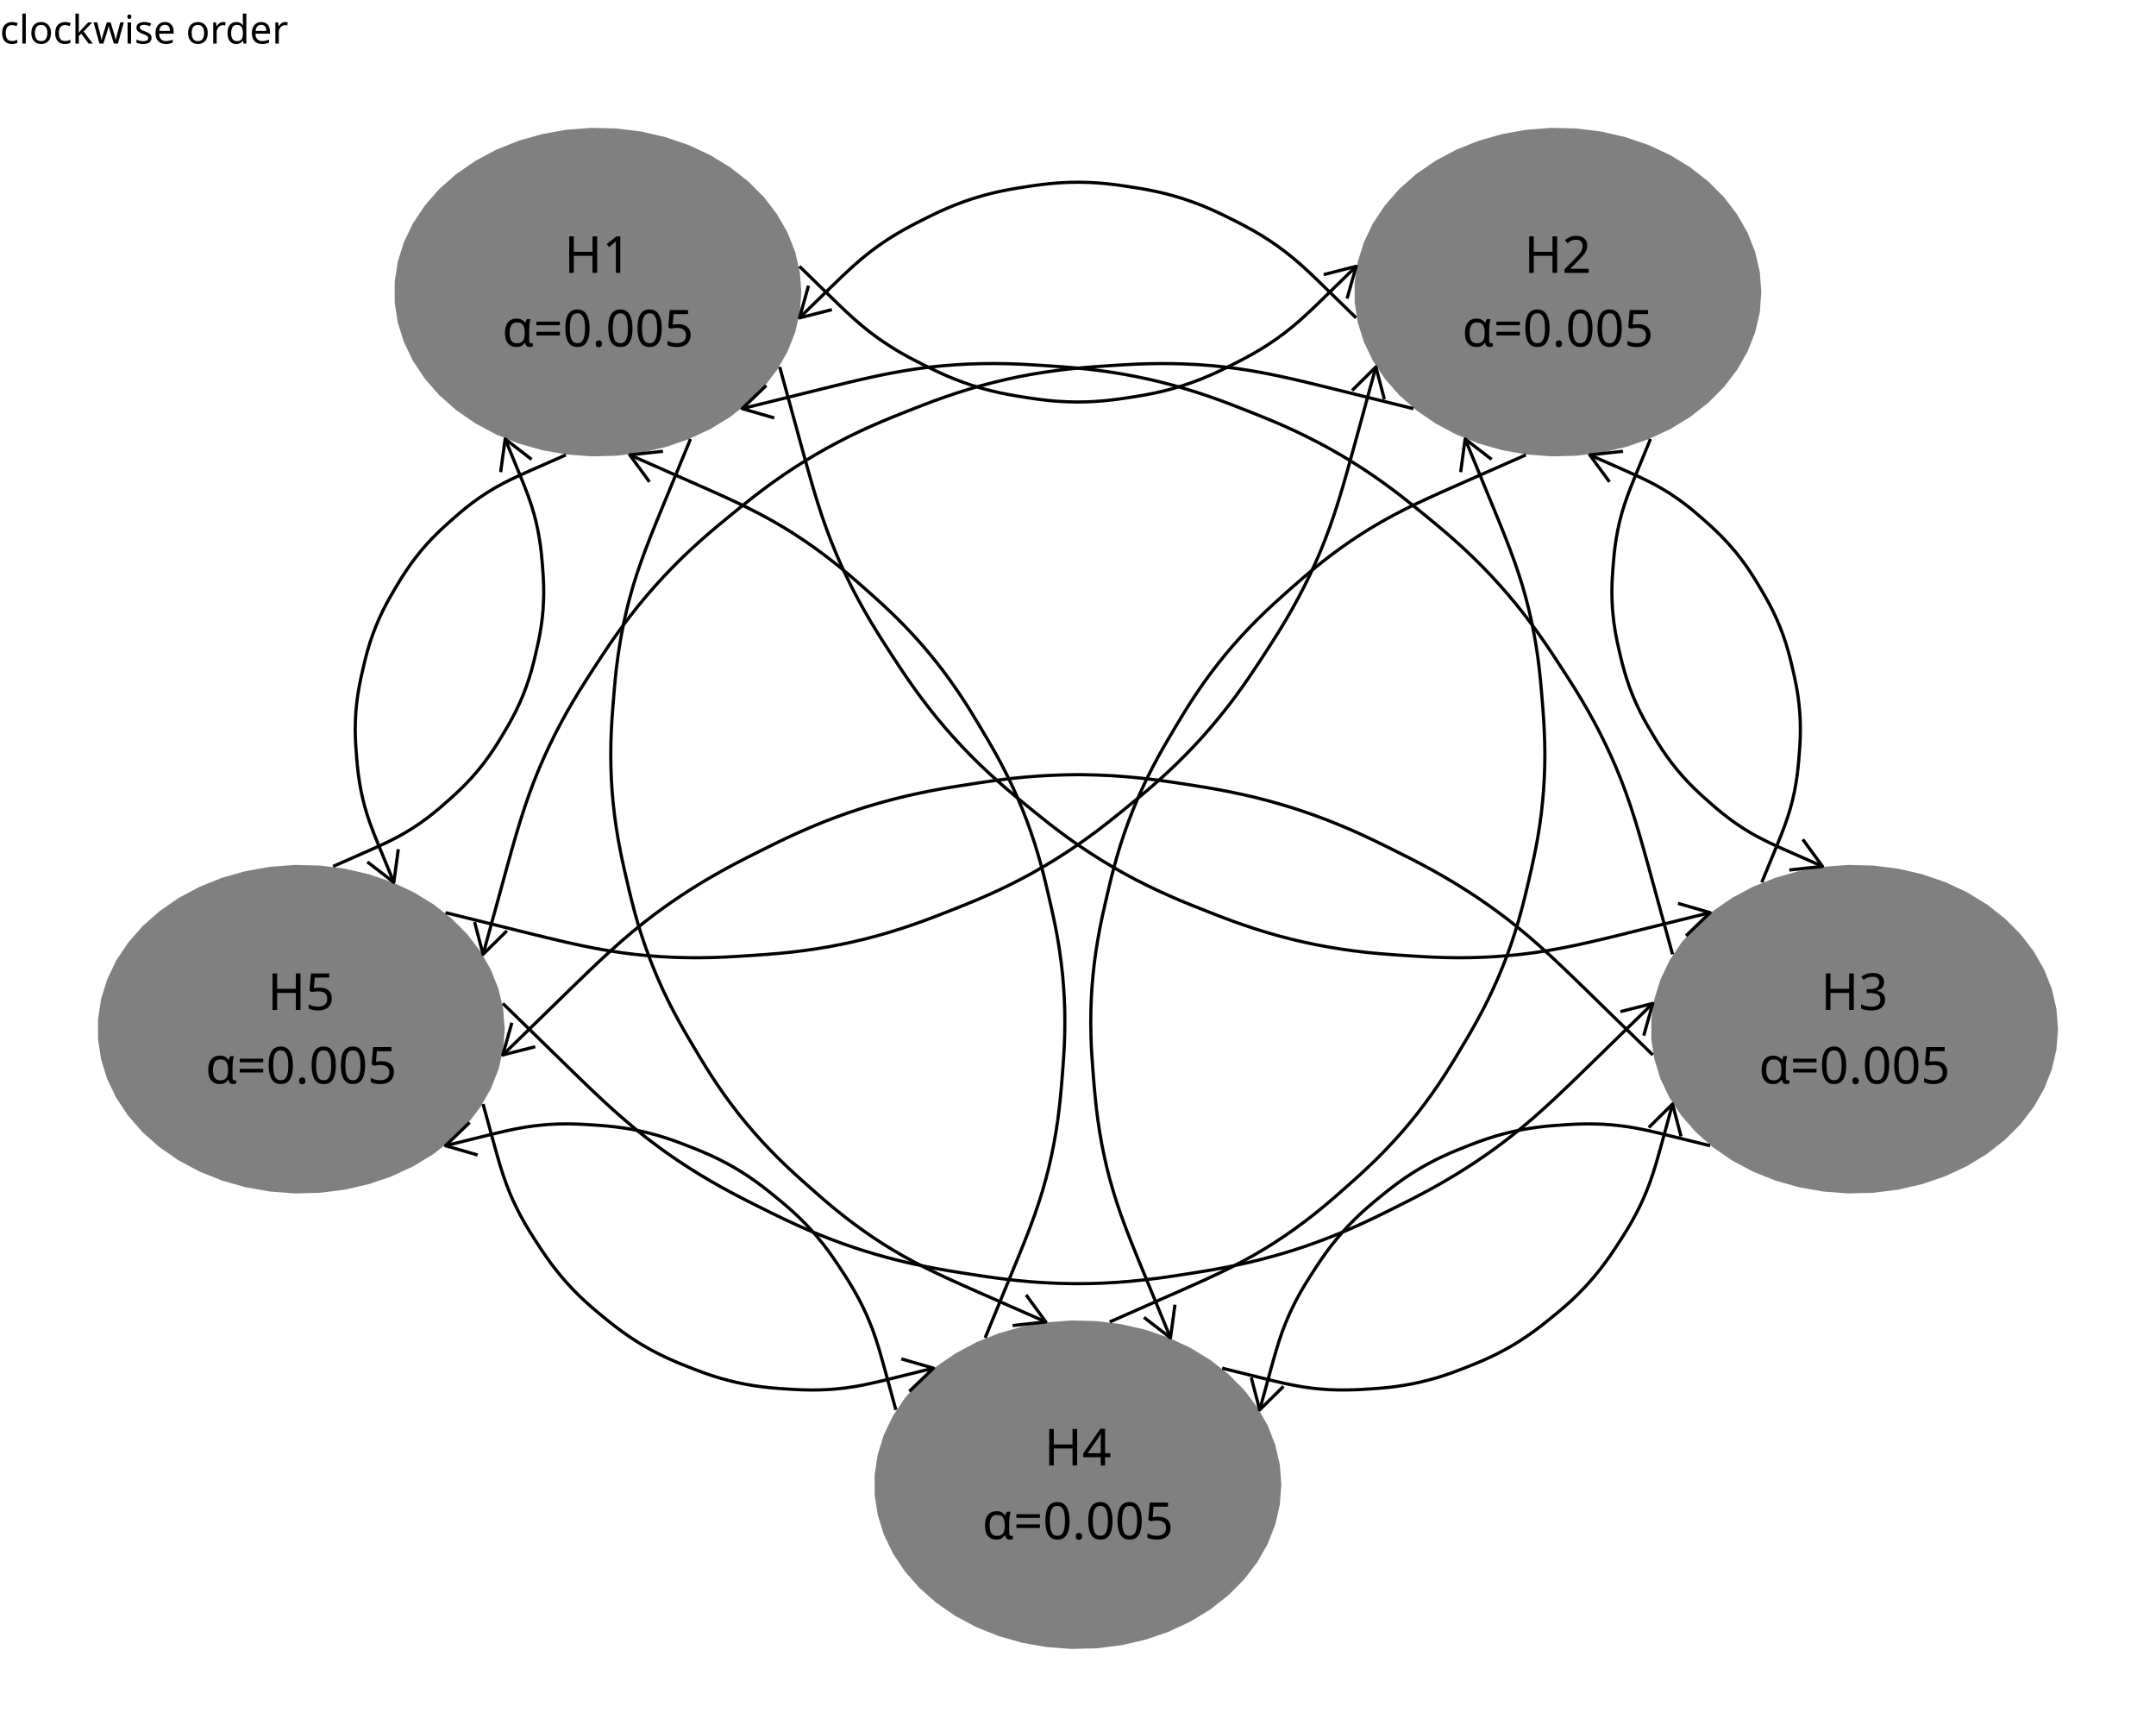
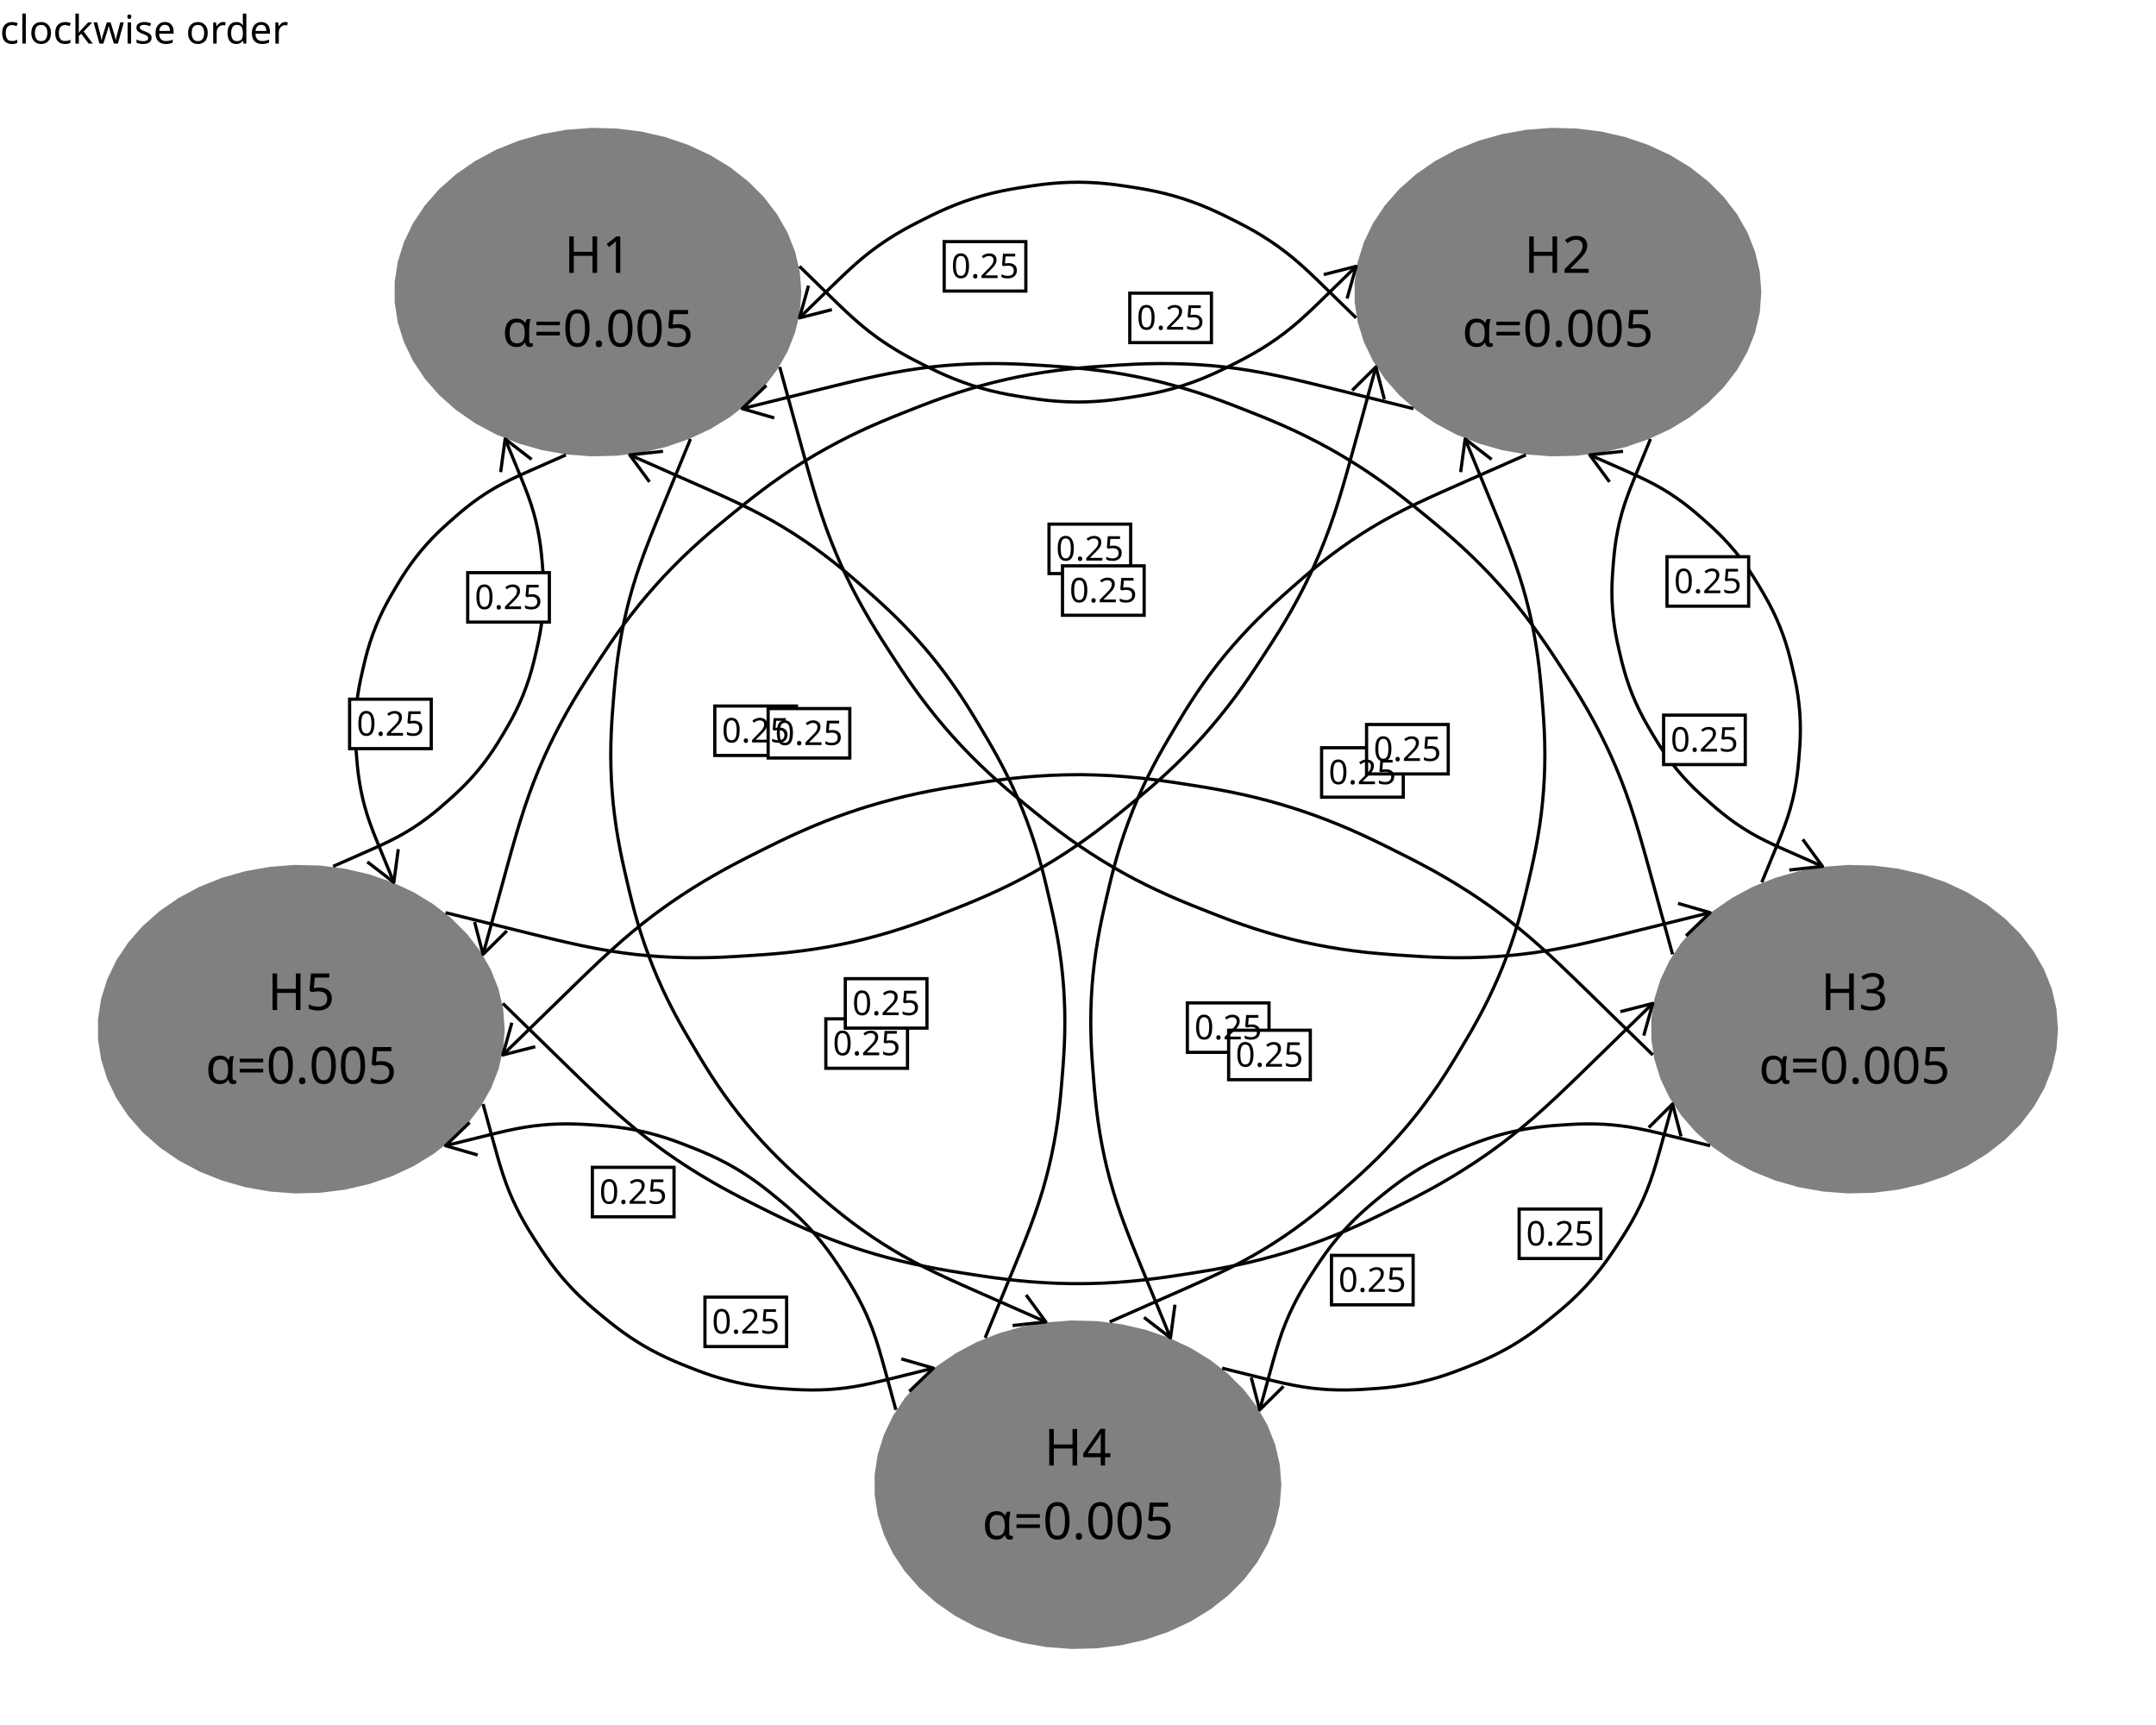
<svg xmlns="http://www.w3.org/2000/svg" class="svglite" data-engine-version="2.0" width="720.00pt" height="576.00pt" viewBox="0 0 720.00 576.00">
  <defs>
    <style type="text/css">
    .svglite line, .svglite polyline, .svglite polygon, .svglite path, .svglite rect, .svglite circle {
      fill: none;
      stroke: #000000;
      stroke-linecap: round;
      stroke-linejoin: round;
      stroke-miterlimit: 10.00;
    }
  </style>
  </defs>
  <rect width="100%" height="100%" style="stroke: none; fill: #FFFFFF;" />
  <defs>
    <clipPath id="cpMC4wMHw3MjAuMDB8MC4wMHw1NzYuMDA=">
      <rect x="0.00" y="0.00" width="720.00" height="576.00" />
    </clipPath>
  </defs>
  <g clip-path="url(#cpMC4wMHw3MjAuMDB8MC4wMHw1NzYuMDA=)">
</g>
  <defs>
    <clipPath id="cpMC4wMHw3MjAuMDB8MTcuMzB8NTc2LjAw">
      <rect x="0.00" y="17.30" width="720.00" height="558.70" />
    </clipPath>
  </defs>
  <g clip-path="url(#cpMC4wMHw3MjAuMDB8MTcuMzB8NTc2LjAw)">
    <polygon points="267.61,97.54 267.10,90.80 265.56,84.16 263.02,77.72 259.52,71.58 255.12,65.84 249.87,60.58 243.86,55.87 237.18,51.80 229.94,48.43 222.23,45.79 214.18,43.94 205.91,42.91 197.55,42.70 189.21,43.32 181.04,44.77 173.14,47.01 165.65,50.02 158.68,53.76 152.32,58.15 146.68,63.14 141.85,68.66 137.89,74.61 134.87,80.91 132.82,87.46 131.80,94.16 131.80,100.92 132.82,107.62 134.87,114.17 137.89,120.47 141.85,126.42 146.68,131.94 152.32,136.93 158.68,141.33 165.65,145.06 173.14,148.07 181.04,150.31 189.21,151.76 197.55,152.38 205.91,152.17 214.18,151.14 222.23,149.29 229.94,146.66 237.18,143.28 243.86,139.21 249.87,134.50 255.12,129.24 259.52,123.50 263.02,117.36 265.56,110.92 267.10,104.28 267.61,97.54 " style="stroke-width: 1.07; stroke: none; stroke-linecap: butt; fill: #808080;" />
    <polygon points="588.20,97.54 587.69,90.80 586.15,84.16 583.61,77.72 580.12,71.58 575.71,65.84 570.46,60.58 564.46,55.87 557.78,51.80 550.53,48.43 542.82,45.79 534.77,43.94 526.50,42.91 518.14,42.70 509.81,43.32 501.63,44.77 493.74,47.01 486.25,50.02 479.27,53.76 472.91,58.15 467.28,63.14 462.44,68.66 458.48,74.61 455.46,80.91 453.42,87.46 452.39,94.16 452.39,100.92 453.42,107.62 455.46,114.17 458.48,120.47 462.44,126.42 467.28,131.94 472.91,136.93 479.27,141.33 486.25,145.06 493.74,148.07 501.63,150.31 509.81,151.76 518.14,152.38 526.50,152.17 534.77,151.14 542.82,149.29 550.53,146.66 557.78,143.28 564.46,139.21 570.46,134.50 575.71,129.24 580.12,123.50 583.61,117.36 586.15,110.92 587.69,104.28 588.20,97.54 " style="stroke-width: 1.07; stroke: none; stroke-linecap: butt; fill: #808080;" />
    <polygon points="687.27,343.66 686.76,336.91 685.22,330.27 682.68,323.84 679.18,317.70 674.78,311.96 669.53,306.69 663.52,301.99 656.85,297.92 649.60,294.54 641.89,291.91 633.84,290.06 625.57,289.02 617.21,288.81 608.87,289.44 600.70,290.88 592.81,293.13 585.31,296.14 578.34,299.87 571.98,304.27 566.34,309.26 561.51,314.77 557.55,320.72 554.53,327.02 552.49,333.57 551.46,340.28 551.46,347.03 552.49,353.74 554.53,360.29 557.55,366.59 561.51,372.54 566.34,378.05 571.98,383.05 578.34,387.44 585.31,391.17 592.81,394.18 600.70,396.43 608.87,397.87 617.21,398.50 625.57,398.29 633.84,397.25 641.89,395.40 649.60,392.77 656.85,389.39 663.52,385.32 669.53,380.62 674.78,375.36 679.18,369.61 682.68,363.48 685.22,357.04 686.76,350.40 687.27,343.66 " style="stroke-width: 1.07; stroke: none; stroke-linecap: butt; fill: #808080;" />
    <polygon points="427.91,495.76 427.39,489.02 425.85,482.38 423.32,475.94 419.82,469.81 415.41,464.06 410.17,458.80 404.16,454.10 397.48,450.03 390.23,446.65 382.53,444.02 374.48,442.17 366.21,441.13 357.84,440.92 349.51,441.55 341.33,442.99 333.44,445.24 325.95,448.25 318.97,451.98 312.62,456.37 306.98,461.37 302.14,466.88 298.19,472.83 295.16,479.13 293.12,485.68 292.09,492.39 292.09,499.14 293.12,505.85 295.16,512.40 298.19,518.70 302.14,524.65 306.98,530.16 312.62,535.15 318.97,539.55 325.95,543.28 333.44,546.29 341.33,548.54 349.51,549.98 357.84,550.60 366.21,550.40 374.48,549.36 382.53,547.51 390.23,544.88 397.48,541.50 404.16,537.43 410.17,532.73 415.41,527.46 419.82,521.72 423.32,515.58 425.85,509.15 427.39,502.51 427.91,495.76 " style="stroke-width: 1.07; stroke: none; stroke-linecap: butt; fill: #808080;" />
    <polygon points="168.54,343.66 168.03,336.91 166.49,330.27 163.95,323.84 160.46,317.70 156.05,311.96 150.80,306.69 144.79,301.99 138.12,297.92 130.87,294.54 123.16,291.91 115.11,290.06 106.84,289.02 98.48,288.81 90.14,289.44 81.97,290.88 74.08,293.13 66.58,296.14 59.61,299.87 53.25,304.27 47.61,309.26 42.78,314.77 38.82,320.72 35.80,327.02 33.76,333.57 32.73,340.28 32.73,347.03 33.76,353.74 35.80,360.29 38.82,366.59 42.78,372.54 47.61,378.05 53.25,383.05 59.61,387.44 66.58,391.17 74.08,394.18 81.97,396.43 90.14,397.87 98.48,398.50 106.84,398.29 115.11,397.25 123.16,395.40 130.87,392.77 138.12,389.39 144.79,385.32 150.80,380.62 156.05,375.36 160.46,369.61 163.95,363.48 166.49,357.04 168.03,350.40 168.54,343.66 " style="stroke-width: 1.07; stroke: none; stroke-linecap: butt; fill: #808080;" />
    <text x="199.64" y="91.12" text-anchor="middle" style="font-size: 17.07px; font-family: sans;" textLength="21.83px" lengthAdjust="spacingAndGlyphs">H1</text>
    <text x="199.64" y="115.71" text-anchor="middle" style="font-size: 17.07px; font-family: sans;" textLength="62.57px" lengthAdjust="spacingAndGlyphs">α=0.005</text>
    <text x="520.23" y="91.12" text-anchor="middle" style="font-size: 17.07px; font-family: sans;" textLength="21.83px" lengthAdjust="spacingAndGlyphs">H2</text>
    <text x="520.23" y="115.71" text-anchor="middle" style="font-size: 17.07px; font-family: sans;" textLength="62.57px" lengthAdjust="spacingAndGlyphs">α=0.005</text>
    <text x="619.30" y="337.24" text-anchor="middle" style="font-size: 17.07px; font-family: sans;" textLength="21.83px" lengthAdjust="spacingAndGlyphs">H3</text>
    <text x="619.30" y="361.82" text-anchor="middle" style="font-size: 17.07px; font-family: sans;" textLength="62.57px" lengthAdjust="spacingAndGlyphs">α=0.005</text>
    <text x="359.94" y="489.35" text-anchor="middle" style="font-size: 17.07px; font-family: sans;" textLength="21.83px" lengthAdjust="spacingAndGlyphs">H4</text>
    <text x="359.94" y="513.93" text-anchor="middle" style="font-size: 17.07px; font-family: sans;" textLength="62.57px" lengthAdjust="spacingAndGlyphs">α=0.005</text>
    <text x="100.57" y="337.24" text-anchor="middle" style="font-size: 17.07px; font-family: sans;" textLength="21.83px" lengthAdjust="spacingAndGlyphs">H5</text>
    <text x="100.57" y="361.82" text-anchor="middle" style="font-size: 17.07px; font-family: sans;" textLength="62.57px" lengthAdjust="spacingAndGlyphs">α=0.005</text>
    <polyline points="452.89,106.15 452.79,106.05 452.16,105.44 450.73,104.04 448.50,101.86 445.73,99.17 442.78,96.29 439.91,93.50 437.19,90.91 434.59,88.54 432.08,86.37 429.59,84.36 427.06,82.47 426.60,82.13 423.99,80.35 421.36,78.67 418.76,77.12 416.23,75.72 413.80,74.45 411.45,73.26 409.10,72.09 406.65,70.92 404.03,69.73 401.26,68.57 398.35,67.47 395.37,66.44 394.92,66.30 391.90,65.39 388.89,64.59 385.94,63.91 383.10,63.34 380.40,62.87 377.80,62.45 375.21,62.06 372.51,61.68 369.66,61.35 366.66,61.09 363.56,60.92 360.40,60.85 359.94,60.85 356.78,60.90 353.66,61.06 350.65,61.31 347.77,61.63 345.05,62.00 342.45,62.39 339.86,62.80 337.18,63.27 334.36,63.82 331.42,64.48 328.42,65.26 325.39,66.16 324.95,66.30 321.95,67.31 319.03,68.41 316.24,69.56 313.60,70.74 311.12,71.92 308.76,73.09 306.42,74.27 304.00,75.53 301.49,76.91 298.89,78.43 296.26,80.09 293.65,81.87 293.27,82.13 290.73,84.01 288.24,85.99 285.74,88.13 283.16,90.47 280.46,93.02 277.62,95.77 274.67,98.65 271.84,101.40 269.49,103.70 267.90,105.25 267.14,105.99 266.98,106.15 266.98,106.15 " style="stroke-width: 1.07; stroke-linecap: butt;" />
    <polyline points="270.01,95.39 266.98,106.15 277.81,103.39 " style="stroke-width: 1.07; stroke-linecap: butt;" />
    <polyline points="111.24,289.30 111.38,289.24 112.24,288.86 114.15,288.02 117.00,286.76 120.36,285.28 123.75,283.78 126.94,282.34 129.89,280.95 132.60,279.57 135.15,278.15 137.60,276.66 137.80,276.53 140.19,274.94 142.48,273.29 144.63,271.62 146.63,269.97 148.47,268.37 150.25,266.80 152.06,265.16 153.93,263.39 155.85,261.47 157.77,259.40 159.65,257.22 159.74,257.11 161.53,254.87 163.21,252.59 164.76,250.35 166.16,248.17 167.43,246.09 168.64,244.05 169.87,241.94 171.12,239.69 172.36,237.27 173.56,234.71 174.69,232.07 174.74,231.94 175.76,229.25 176.67,226.58 177.46,223.97 178.13,221.47 178.71,219.10 179.24,216.78 179.77,214.40 180.27,211.88 180.72,209.19 181.09,206.39 181.36,203.54 181.37,203.39 181.52,200.52 181.58,197.70 181.53,194.97 181.41,192.39 181.24,189.95 181.05,187.58 180.83,185.16 180.54,182.60 180.14,179.91 179.64,177.13 179.03,174.32 179.00,174.18 178.27,171.40 177.43,168.62 176.44,165.75 175.30,162.73 174.00,159.50 172.59,156.08 171.19,152.66 169.98,149.72 169.15,147.70 168.76,146.75 168.69,146.58 168.69,146.58 " style="stroke-width: 1.07; stroke-linecap: butt;" />
    <polyline points="177.53,153.40 168.69,146.58 167.20,157.65 " style="stroke-width: 1.07; stroke-linecap: butt;" />
    <polyline points="328.98,446.73 329.03,446.63 329.30,445.97 329.95,444.38 331.05,441.70 332.57,438.00 334.41,433.52 336.43,428.61 338.48,423.62 340.46,418.79 342.32,414.16 344.03,409.74 345.58,405.50 346.97,401.40 348.22,397.39 349.34,393.40 350.28,389.70 351.19,385.67 352.00,381.64 352.69,377.66 353.27,373.78 353.74,370.01 354.13,366.39 354.45,362.90 354.73,359.49 355.00,356.07 355.24,352.56 355.44,348.91 355.57,345.10 355.61,341.15 355.56,337.11 355.40,333.00 355.18,329.36 354.82,325.24 354.36,321.16 353.81,317.16 353.18,313.28 352.48,309.56 351.75,305.99 350.99,302.57 350.22,299.23 349.44,295.90 348.61,292.48 347.68,288.93 346.64,285.27 345.49,281.50 344.21,277.66 342.81,273.79 341.49,270.39 339.89,266.58 338.21,262.83 336.47,259.19 334.69,255.69 332.90,252.35 331.11,249.17 329.35,246.14 327.60,243.20 325.84,240.26 324.01,237.26 322.05,234.16 319.94,230.99 317.69,227.75 315.31,224.48 312.80,221.22 310.51,218.39 307.83,215.24 305.09,212.18 302.32,209.24 299.56,206.44 296.83,203.81 294.17,201.33 291.57,198.98 289.01,196.70 286.44,194.44 283.77,192.14 280.97,189.79 278.00,187.40 274.87,185.00 271.60,182.61 268.22,180.27 265.17,178.27 261.67,176.09 258.10,174.00 254.40,171.98 250.55,169.99 246.48,168.00 242.16,165.99 237.60,163.94 232.80,161.82 227.86,159.64 223.03,157.51 218.65,155.57 215.05,153.99 212.48,152.85 210.98,152.19 210.39,151.93 210.30,151.90 " style="stroke-width: 1.07; stroke-linecap: butt;" />
    <polyline points="221.41,150.69 210.30,151.90 216.90,160.91 " style="stroke-width: 1.07; stroke-linecap: butt;" />
    <polyline points="558.55,318.67 558.53,318.57 558.35,317.92 557.91,316.33 557.17,313.62 556.12,309.79 554.82,305.07 553.37,299.76 551.85,294.22 550.35,288.75 548.88,283.49 547.44,278.48 546.00,273.72 544.54,269.19 543.04,264.87 541.47,260.69 539.82,256.61 538.15,252.76 536.29,248.77 534.36,244.85 532.36,241.03 530.32,237.34 528.27,233.81 526.23,230.45 524.21,227.25 522.22,224.16 520.24,221.12 518.22,218.04 516.10,214.90 513.84,211.66 511.43,208.35 508.87,204.99 506.18,201.61 503.37,198.26 500.73,195.26 497.76,192.02 494.72,188.87 491.65,185.84 488.59,182.95 485.56,180.21 482.60,177.63 479.70,175.19 476.87,172.85 474.06,170.56 471.19,168.24 468.21,165.89 465.08,163.49 461.78,161.07 458.32,158.65 454.72,156.25 451.02,153.91 447.60,151.85 443.78,149.67 439.93,147.60 436.08,145.65 432.29,143.82 428.57,142.13 424.96,140.58 421.46,139.13 418.05,137.77 414.67,136.44 411.24,135.10 407.69,133.77 403.97,132.44 400.09,131.14 396.06,129.89 391.91,128.70 387.67,127.59 383.78,126.67 379.48,125.76 375.18,124.95 370.92,124.26 366.75,123.68 362.70,123.20 358.79,122.82 355.02,122.50 351.35,122.24 347.73,122.00 344.05,121.78 340.26,121.58 336.32,121.45 332.23,121.39 328.00,121.42 323.68,121.55 319.31,121.79 315.33,122.09 310.96,122.53 306.59,123.09 302.18,123.77 297.67,124.57 293.00,125.51 288.13,126.58 283.04,127.77 277.73,129.07 272.21,130.43 266.64,131.81 261.32,133.13 256.59,134.29 252.79,135.23 250.11,135.90 248.56,136.28 247.94,136.43 247.85,136.45 " style="stroke-width: 1.07; stroke-linecap: butt;" />
    <polyline points="255.90,128.71 247.85,136.45 258.58,139.56 " style="stroke-width: 1.07; stroke-linecap: butt;" />
    <polyline points="266.98,88.93 267.08,89.03 267.71,89.64 269.14,91.04 271.37,93.22 274.14,95.92 277.09,98.79 279.96,101.58 282.68,104.17 285.28,106.54 287.79,108.71 290.28,110.72 292.81,112.61 293.27,112.95 295.88,114.73 298.51,116.41 301.11,117.96 303.64,119.36 306.07,120.63 308.42,121.82 310.77,122.99 313.22,124.17 315.84,125.35 318.62,126.51 321.52,127.61 324.50,128.64 324.95,128.78 327.97,129.69 330.99,130.49 333.94,131.17 336.77,131.74 339.47,132.21 342.07,132.63 344.67,133.03 347.36,133.40 350.21,133.73 353.21,133.99 356.32,134.16 359.47,134.23 359.94,134.23 363.09,134.18 366.21,134.02 369.23,133.77 372.10,133.45 374.82,133.08 377.42,132.69 380.01,132.28 382.69,131.81 385.51,131.26 388.45,130.60 391.46,129.82 394.48,128.92 394.92,128.78 397.92,127.77 400.84,126.67 403.63,125.52 406.27,124.34 408.75,123.16 411.11,121.99 413.45,120.81 415.87,119.55 418.38,118.17 420.98,116.65 423.61,114.99 426.22,113.21 426.60,112.95 429.14,111.07 431.63,109.09 434.13,106.95 436.71,104.61 439.41,102.06 442.25,99.31 445.20,96.43 448.03,93.68 450.38,91.38 451.97,89.83 452.73,89.09 452.89,88.93 452.89,88.93 " style="stroke-width: 1.07; stroke-linecap: butt;" />
    <polyline points="449.86,99.69 452.89,88.93 442.06,91.69 " style="stroke-width: 1.07; stroke-linecap: butt;" />
    <polyline points="148.78,304.74 148.88,304.77 149.54,304.93 151.14,305.32 153.87,306.00 157.72,306.95 162.48,308.13 167.82,309.45 173.40,310.83 178.90,312.19 184.21,313.48 189.29,314.67 194.14,315.73 198.80,316.66 203.31,317.46 207.72,318.14 212.09,318.69 216.26,319.10 220.65,319.44 225.02,319.66 229.33,319.78 233.54,319.80 237.62,319.74 241.55,319.60 245.33,319.40 249.00,319.17 252.62,318.93 256.29,318.67 260.08,318.35 264.00,317.96 268.07,317.47 272.25,316.88 276.51,316.17 280.81,315.36 284.72,314.53 289.00,313.51 293.23,312.39 297.37,311.20 301.39,309.93 305.26,308.63 308.96,307.30 312.50,305.97 315.92,304.63 319.30,303.30 322.71,301.93 326.22,300.48 329.84,298.91 333.57,297.21 337.37,295.38 341.22,293.41 345.07,291.33 348.53,289.34 352.30,287.07 355.99,284.72 359.57,282.32 363.02,279.90 366.31,277.48 369.43,275.09 372.39,272.74 375.25,270.43 378.06,268.13 380.90,265.79 383.80,263.34 386.77,260.74 389.80,257.99 392.87,255.08 395.93,252.04 398.97,248.88 401.67,245.94 404.56,242.63 407.36,239.27 410.05,235.89 412.59,232.54 414.99,229.23 417.23,226.01 419.34,222.86 421.36,219.79 423.34,216.75 425.33,213.65 427.35,210.44 429.39,207.06 431.44,203.52 433.47,199.82 435.47,195.99 437.40,192.06 439.08,188.43 440.83,184.40 442.47,180.32 444.04,176.14 445.54,171.80 447.00,167.27 448.44,162.50 449.88,157.48 451.34,152.21 452.85,146.73 454.37,141.19 455.82,135.90 457.10,131.21 458.14,127.43 458.87,124.77 459.29,123.23 459.46,122.61 459.48,122.52 " style="stroke-width: 1.07; stroke-linecap: butt;" />
    <polyline points="462.31,133.33 459.48,122.52 451.54,130.38 " style="stroke-width: 1.07; stroke-linecap: butt;" />
    <polyline points="370.60,441.41 370.70,441.36 371.35,441.08 372.92,440.38 375.58,439.21 379.24,437.60 383.67,435.64 388.52,433.50 393.46,431.33 398.23,429.21 402.78,427.16 407.08,425.15 411.13,423.17 414.98,421.18 418.66,419.15 422.23,417.06 425.47,415.04 428.92,412.76 432.29,410.41 435.54,408.02 438.65,405.62 441.60,403.24 444.39,400.89 447.04,398.60 449.60,396.33 452.17,394.06 454.78,391.69 457.45,389.19 460.18,386.54 462.95,383.72 465.71,380.77 468.45,377.70 470.80,374.92 473.40,371.70 475.89,368.44 478.26,365.17 480.50,361.94 482.58,358.77 484.52,355.69 486.35,352.70 488.10,349.76 489.85,346.81 491.62,343.77 493.40,340.57 495.20,337.21 496.98,333.69 498.71,330.03 500.38,326.28 501.78,322.91 503.28,319.06 504.66,315.19 505.93,311.36 507.07,307.60 508.09,303.94 509.00,300.42 509.83,297.01 510.61,293.68 511.38,290.34 512.13,286.90 512.86,283.32 513.55,279.57 514.17,275.67 514.72,271.66 515.16,267.58 515.47,263.94 515.72,259.82 515.87,255.72 515.91,251.68 515.85,247.75 515.71,243.96 515.51,240.32 515.26,236.82 514.99,233.41 514.71,230.00 514.38,226.49 513.99,222.85 513.50,219.08 512.91,215.17 512.20,211.19 511.39,207.16 510.58,203.61 509.56,199.61 508.43,195.62 507.17,191.61 505.76,187.50 504.20,183.25 502.48,178.81 500.62,174.17 498.63,169.32 496.58,164.33 494.57,159.44 492.75,155.01 491.25,151.37 490.18,148.77 489.56,147.26 489.31,146.66 489.28,146.58 " style="stroke-width: 1.07; stroke-linecap: butt;" />
    <polyline points="498.13,153.40 489.28,146.58 487.79,157.65 " style="stroke-width: 1.07; stroke-linecap: butt;" />
    <polyline points="588.35,294.62 588.41,294.48 588.76,293.61 589.56,291.68 590.74,288.80 592.14,285.40 593.55,281.97 594.86,278.72 596.01,275.68 597.01,272.80 597.87,270.02 598.60,267.24 598.66,267.01 599.28,264.21 599.78,261.43 600.18,258.73 600.48,256.16 600.70,253.73 600.89,251.36 601.07,248.93 601.19,246.36 601.24,243.64 601.19,240.82 601.04,237.95 601.03,237.80 600.76,234.94 600.40,232.14 599.96,229.45 599.46,226.92 598.93,224.53 598.40,222.22 597.82,219.85 597.16,217.36 596.38,214.75 595.47,212.08 594.45,209.39 594.40,209.26 593.28,206.62 592.08,204.05 590.84,201.63 589.59,199.36 588.37,197.25 587.15,195.21 585.88,193.13 584.49,190.96 582.96,188.72 581.28,186.44 579.50,184.19 579.40,184.08 577.53,181.91 575.61,179.83 573.69,177.90 571.82,176.12 570.00,174.48 568.22,172.90 566.38,171.31 564.40,169.66 562.25,167.99 559.97,166.34 557.58,164.74 557.46,164.66 555.01,163.16 552.47,161.74 549.78,160.36 546.85,158.97 543.68,157.54 540.30,156.04 536.92,154.55 534.01,153.27 532.01,152.39 531.07,151.97 530.90,151.90 530.90,151.90 " style="stroke-width: 1.07; stroke-linecap: butt;" />
    <polyline points="542.01,150.69 530.90,151.90 537.50,160.91 " style="stroke-width: 1.07; stroke-linecap: butt;" />
    <polyline points="260.39,122.52 260.41,122.63 260.59,123.28 261.03,124.87 261.77,127.58 262.82,131.40 264.12,136.13 265.57,141.44 267.09,146.98 268.59,152.45 270.06,157.71 271.50,162.72 272.94,167.48 274.40,172.00 275.90,176.33 277.47,180.50 279.12,184.59 280.79,188.43 282.65,192.42 284.58,196.35 286.58,200.17 288.62,203.85 290.67,207.38 292.71,210.74 294.72,213.95 296.71,217.03 298.69,220.08 300.72,223.15 302.84,226.30 305.10,229.53 307.51,232.84 310.07,236.20 312.76,239.58 315.57,242.94 318.21,245.94 321.18,249.18 324.22,252.33 327.29,255.36 330.35,258.25 333.38,260.99 336.34,263.57 339.24,266.01 342.07,268.34 344.88,270.64 347.75,272.95 350.73,275.31 353.86,277.70 357.16,280.12 360.62,282.54 364.22,284.94 367.92,287.28 371.34,289.34 375.16,291.52 379.01,293.60 382.86,295.55 386.65,297.37 390.37,299.06 393.98,300.62 397.48,302.06 400.89,303.42 404.27,304.76 407.70,306.09 411.25,307.43 414.97,308.75 418.85,310.05 422.88,311.31 427.03,312.50 431.27,313.61 435.15,314.53 439.46,315.44 443.76,316.24 448.02,316.94 452.19,317.52 456.24,318.00 460.15,318.38 463.92,318.69 467.59,318.95 471.21,319.19 474.89,319.42 478.68,319.61 482.62,319.74 486.71,319.80 490.94,319.77 495.25,319.64 499.63,319.41 503.61,319.10 507.98,318.66 512.35,318.11 516.76,317.43 521.27,316.62 525.94,315.69 530.81,314.61 535.90,313.42 541.21,312.13 546.73,310.76 552.30,309.39 557.62,308.07 562.35,306.90 566.15,305.96 568.83,305.30 570.38,304.92 571.00,304.76 571.09,304.74 " style="stroke-width: 1.07; stroke-linecap: butt;" />
    <polyline points="563.04,312.49 571.09,304.74 560.36,301.64 " style="stroke-width: 1.07; stroke-linecap: butt;" />
    <polyline points="167.91,335.05 167.98,335.12 168.45,335.58 169.61,336.70 171.59,338.64 174.41,341.38 177.93,344.81 181.93,348.72 186.16,352.84 190.38,356.96 194.48,360.94 198.43,364.72 202.24,368.29 205.95,371.64 209.57,374.78 213.15,377.76 216.73,380.59 220.36,383.31 222.23,384.66 225.96,387.25 229.74,389.73 233.51,392.10 237.26,394.34 240.94,396.43 244.53,398.38 248.02,400.21 251.42,401.93 254.78,403.61 258.16,405.29 261.65,406.98 265.29,408.68 269.09,410.38 273.06,412.05 277.17,413.68 281.39,415.25 285.67,416.72 287.66,417.37 292.00,418.70 296.35,419.92 300.67,421.03 304.92,422.02 309.06,422.89 313.08,423.66 316.96,424.34 320.72,424.95 324.43,425.53 328.16,426.10 332.00,426.65 335.98,427.16 340.13,427.62 344.42,428.01 348.82,428.31 353.32,428.52 357.85,428.62 359.94,428.63 364.48,428.58 369.00,428.42 373.45,428.16 377.80,427.81 382.01,427.38 386.07,426.89 389.97,426.36 393.74,425.79 397.45,425.22 401.18,424.62 405.00,423.98 408.95,423.26 413.04,422.43 417.24,421.50 421.53,420.44 425.87,419.27 430.23,417.99 432.21,417.37 436.53,415.94 440.78,414.41 444.94,412.81 448.98,411.15 452.86,409.46 456.58,407.76 460.13,406.07 463.55,404.38 466.91,402.71 470.28,401.01 473.73,399.23 477.27,397.34 480.91,395.31 484.63,393.14 488.40,390.83 492.18,388.40 495.94,385.85 497.64,384.66 501.31,381.98 504.91,379.21 508.49,376.31 512.08,373.26 515.74,370.01 519.49,366.56 523.37,362.88 527.39,359.00 531.56,354.94 535.81,350.80 539.96,346.75 543.75,343.05 546.95,339.93 549.37,337.58 550.93,336.05 551.72,335.28 551.95,335.06 551.96,335.05 " style="stroke-width: 1.07; stroke-linecap: butt;" />
    <polyline points="548.93,345.80 551.96,335.05 541.13,337.80 " style="stroke-width: 1.07; stroke-linecap: butt;" />
    <polyline points="408.14,456.85 408.29,456.88 409.16,457.10 411.13,457.59 414.16,458.34 417.86,459.25 421.73,460.21 425.45,461.12 428.94,461.92 432.22,462.59 435.34,463.14 438.39,463.55 440.81,463.80 443.86,464.02 446.88,464.12 449.80,464.13 452.58,464.06 455.22,463.93 457.75,463.76 460.30,463.58 462.96,463.35 465.76,463.03 468.68,462.60 471.66,462.07 473.95,461.59 476.92,460.86 479.83,460.05 482.61,459.17 485.24,458.25 487.71,457.32 490.07,456.40 492.45,455.45 494.91,454.42 497.48,453.26 500.13,451.97 502.81,450.55 504.84,449.40 507.45,447.80 509.97,446.14 512.36,444.46 514.59,442.78 516.65,441.15 518.62,439.55 520.60,437.92 522.63,436.19 524.73,434.31 526.86,432.27 528.98,430.10 530.56,428.38 532.57,426.07 534.46,423.73 536.22,421.39 537.83,419.12 539.31,416.93 540.70,414.81 542.08,412.66 543.49,410.39 544.91,407.96 546.32,405.37 547.69,402.66 548.67,400.55 549.88,397.73 550.98,394.85 552.02,391.82 553.03,388.58 554.03,385.09 555.06,381.37 556.12,377.52 557.10,373.94 557.87,371.12 558.35,369.39 558.53,368.71 558.55,368.64 " style="stroke-width: 1.07; stroke-linecap: butt;" />
    <polyline points="561.38,379.45 558.55,368.64 550.61,376.50 " style="stroke-width: 1.07; stroke-linecap: butt;" />
    <polyline points="551.18,146.58 551.13,146.72 550.77,147.59 549.97,149.52 548.79,152.40 547.39,155.80 545.98,159.23 544.68,162.47 543.52,165.52 542.52,168.39 541.66,171.18 540.93,173.96 540.87,174.18 540.26,176.99 539.75,179.77 539.35,182.47 539.06,185.03 538.83,187.47 538.64,189.83 538.47,192.27 538.34,194.84 538.29,197.56 538.34,200.38 538.49,203.25 538.50,203.39 538.77,206.25 539.13,209.06 539.57,211.75 540.07,214.28 540.60,216.67 541.14,218.98 541.71,221.35 542.38,223.84 543.16,226.44 544.06,229.12 545.08,231.80 545.13,231.94 546.25,234.58 547.45,237.14 548.69,239.57 549.94,241.83 551.17,243.94 552.38,245.99 553.65,248.07 555.04,250.24 556.58,252.48 558.25,254.75 560.04,257.00 560.13,257.11 562.00,259.29 563.92,261.37 565.84,263.30 567.72,265.08 569.53,266.72 571.31,268.29 573.15,269.89 575.13,271.53 577.28,273.20 579.57,274.86 581.95,276.46 582.07,276.53 584.52,278.04 587.06,279.46 589.76,280.84 592.68,282.23 595.85,283.66 599.23,285.15 602.61,286.64 605.52,287.93 607.52,288.81 608.46,289.22 608.63,289.30 608.63,289.30 " style="stroke-width: 1.07; stroke-linecap: butt;" />
    <polyline points="597.53,290.51 608.63,289.30 602.04,280.28 " style="stroke-width: 1.07; stroke-linecap: butt;" />
    <polyline points="571.09,382.57 570.95,382.54 570.08,382.32 568.10,381.83 565.07,381.08 561.38,380.17 557.50,379.21 553.79,378.30 550.30,377.50 547.02,376.83 543.89,376.28 540.85,375.87 538.42,375.62 535.37,375.40 532.36,375.30 529.44,375.29 526.65,375.36 524.02,375.49 521.48,375.66 518.94,375.84 516.28,376.07 513.48,376.39 510.56,376.82 507.57,377.35 505.29,377.83 502.31,378.56 499.41,379.37 496.62,380.25 493.99,381.17 491.53,382.10 489.16,383.02 486.79,383.97 484.33,385.00 481.76,386.16 479.10,387.45 476.42,388.87 474.39,390.02 471.78,391.62 469.26,393.28 466.88,394.96 464.65,396.64 462.58,398.27 460.61,399.87 458.64,401.50 456.61,403.23 454.51,405.11 452.38,407.15 450.26,409.32 448.67,411.04 446.67,413.35 444.77,415.69 443.01,418.03 441.40,420.30 439.93,422.48 438.54,424.61 437.16,426.76 435.75,429.03 434.32,431.46 432.91,434.05 431.55,436.76 430.56,438.87 429.36,441.69 428.25,444.57 427.21,447.60 426.21,450.84 425.20,454.33 424.17,458.05 423.12,461.90 422.14,465.48 421.36,468.30 420.89,470.03 420.70,470.71 420.68,470.78 " style="stroke-width: 1.07; stroke-linecap: butt;" />
    <polyline points="417.85,459.97 420.68,470.78 428.63,462.92 " style="stroke-width: 1.07; stroke-linecap: butt;" />
    <polyline points="230.59,146.58 230.55,146.68 230.28,147.34 229.63,148.92 228.52,151.60 227.00,155.31 225.16,159.79 223.14,164.69 221.09,169.68 219.11,174.51 217.26,179.14 215.55,183.57 214.00,187.81 212.60,191.91 211.35,195.92 210.23,199.90 209.29,203.61 208.38,207.64 207.58,211.66 206.89,215.64 206.31,219.53 205.83,223.29 205.45,226.91 205.13,230.40 204.85,233.81 204.58,237.23 204.33,240.74 204.14,244.40 204.01,248.21 203.96,252.15 204.02,256.20 204.17,260.30 204.40,263.94 204.75,268.06 205.22,272.14 205.77,276.14 206.40,280.02 207.09,283.75 207.82,287.32 208.58,290.74 209.35,294.07 210.13,297.41 210.97,300.83 211.89,304.37 212.93,308.04 214.09,311.81 215.37,315.65 216.77,319.51 218.09,322.91 219.68,326.72 221.36,330.47 223.10,334.11 224.89,337.62 226.68,340.96 228.46,344.13 230.23,347.16 231.97,350.10 233.73,353.05 235.57,356.05 237.53,359.14 239.63,362.32 241.88,365.56 244.27,368.83 246.77,372.08 249.07,374.92 251.75,378.07 254.48,381.12 257.25,384.06 260.02,386.86 262.74,389.50 265.41,391.98 268.01,394.33 270.57,396.60 273.14,398.87 275.80,401.17 278.61,403.52 281.58,405.91 284.71,408.31 287.98,410.70 291.35,413.04 294.40,415.04 297.90,417.22 301.48,419.31 305.17,421.33 309.03,423.32 313.10,425.30 317.41,427.31 321.98,429.37 326.77,431.49 331.71,433.66 336.54,435.80 340.93,437.73 344.53,439.32 347.10,440.45 348.59,441.11 349.19,441.37 349.27,441.41 " style="stroke-width: 1.07; stroke-linecap: butt;" />
    <polyline points="338.16,442.62 349.27,441.41 342.67,432.39 " style="stroke-width: 1.07; stroke-linecap: butt;" />
    <polyline points="161.32,368.64 161.36,368.78 161.59,369.65 162.13,371.61 162.96,374.62 163.96,378.29 165.02,382.14 166.04,385.82 167.04,389.26 168.06,392.45 169.11,395.45 170.23,398.31 171.20,400.55 172.50,403.31 173.88,406.00 175.30,408.55 176.72,410.94 178.12,413.18 179.50,415.31 180.90,417.44 182.41,419.65 184.05,421.94 185.85,424.28 187.77,426.62 189.31,428.38 191.39,430.62 193.52,432.76 195.65,434.76 197.73,436.61 199.75,438.31 201.71,439.92 203.69,441.53 205.80,443.18 208.06,444.86 210.48,446.54 213.03,448.19 215.03,449.40 217.69,450.90 220.37,452.28 223.01,453.54 225.55,454.67 227.99,455.68 230.35,456.61 232.73,457.54 235.24,458.47 237.90,459.38 240.72,460.25 243.65,461.04 245.92,461.59 248.92,462.21 251.89,462.71 254.79,463.11 257.55,463.41 260.18,463.63 262.71,463.80 265.26,463.96 267.93,464.08 270.75,464.14 273.70,464.11 276.73,463.98 279.06,463.80 282.10,463.48 285.16,463.04 288.31,462.47 291.62,461.76 295.16,460.94 298.92,460.02 302.79,459.06 306.39,458.17 309.23,457.47 310.97,457.04 311.65,456.87 311.73,456.85 " style="stroke-width: 1.07; stroke-linecap: butt;" />
    <polyline points="303.67,464.60 311.73,456.85 300.99,453.75 " style="stroke-width: 1.07; stroke-linecap: butt;" />
    <polyline points="509.57,151.90 509.46,151.94 508.81,152.23 507.24,152.92 504.59,154.09 500.93,155.71 496.50,157.66 491.64,159.80 486.71,161.98 481.93,164.09 477.39,166.14 473.09,168.15 469.03,170.13 465.19,172.12 461.51,174.15 457.94,176.24 454.70,178.27 451.25,180.54 447.88,182.89 444.63,185.28 441.51,187.68 438.56,190.07 435.78,192.41 433.13,194.71 430.56,196.97 428.00,199.25 425.39,201.61 422.72,204.11 419.99,206.77 417.22,209.58 414.46,212.54 411.72,215.61 409.36,218.39 406.77,221.60 404.28,224.86 401.90,228.13 399.67,231.37 397.59,234.53 395.64,237.61 393.82,240.61 392.06,243.55 390.32,246.49 388.55,249.54 386.76,252.73 384.97,256.09 383.19,259.62 381.45,263.27 379.78,267.03 378.38,270.39 376.89,274.25 375.51,278.11 374.24,281.95 373.10,285.71 372.08,289.36 371.16,292.89 370.34,296.29 369.56,299.62 368.79,302.96 368.03,306.40 367.30,309.99 366.62,313.74 365.99,317.63 365.45,321.64 365.00,325.73 364.69,329.36 364.44,333.49 364.30,337.59 364.26,341.63 364.32,345.56 364.45,349.35 364.66,352.98 364.91,356.48 365.18,359.89 365.46,363.31 365.79,366.81 366.18,370.45 366.67,374.23 367.26,378.13 367.96,382.12 368.78,386.14 369.59,389.70 370.61,393.70 371.74,397.68 373.00,401.70 374.40,405.80 375.96,410.05 377.68,414.49 379.55,419.14 381.54,423.99 383.59,428.98 385.60,433.86 387.42,438.30 388.92,441.93 389.98,444.53 390.61,446.04 390.85,446.65 390.89,446.73 " style="stroke-width: 1.07; stroke-linecap: butt;" />
    <polyline points="382.04,439.90 390.89,446.73 392.38,435.65 " style="stroke-width: 1.07; stroke-linecap: butt;" />
    <polyline points="299.19,470.78 299.15,470.64 298.91,469.77 298.37,467.81 297.55,464.80 296.54,461.13 295.49,457.28 294.46,453.60 293.46,450.16 292.45,446.97 291.40,443.97 290.27,441.11 289.31,438.87 288.01,436.11 286.63,433.42 285.21,430.87 283.79,428.48 282.39,426.24 281.01,424.11 279.60,421.98 278.10,419.77 276.45,417.48 274.66,415.14 272.74,412.80 271.20,411.04 269.12,408.79 266.99,406.66 264.86,404.65 262.78,402.81 260.76,401.11 258.80,399.50 256.81,397.89 254.71,396.24 252.44,394.56 250.02,392.88 247.48,391.23 245.48,390.02 242.81,388.52 240.13,387.13 237.50,385.87 234.95,384.75 232.51,383.74 230.15,382.81 227.77,381.88 225.27,380.95 222.60,380.04 219.78,379.17 216.86,378.38 214.59,377.83 211.59,377.21 208.62,376.71 205.72,376.31 202.95,376.01 200.32,375.79 197.79,375.62 195.24,375.46 192.57,375.34 189.76,375.28 186.81,375.31 183.78,375.44 181.45,375.62 178.41,375.94 175.35,376.38 172.20,376.95 168.88,377.65 165.35,378.48 161.59,379.40 157.71,380.36 154.11,381.25 151.28,381.95 149.53,382.38 148.85,382.55 148.78,382.57 " style="stroke-width: 1.07; stroke-linecap: butt;" />
    <polyline points="156.83,374.82 148.78,382.57 159.51,385.67 " style="stroke-width: 1.07; stroke-linecap: butt;" />
    <polyline points="551.96,352.26 551.89,352.19 551.42,351.73 550.27,350.61 548.28,348.68 545.46,345.93 541.94,342.50 537.94,338.60 533.71,334.47 529.49,330.35 525.39,326.38 521.44,322.59 517.63,319.03 513.93,315.68 510.31,312.53 506.73,309.55 503.14,306.72 499.51,304.00 497.64,302.66 493.91,300.07 490.13,297.58 486.36,295.21 482.61,292.98 478.93,290.88 475.34,288.93 471.85,287.10 468.45,285.38 465.09,283.70 461.71,282.02 458.22,280.33 454.59,278.63 450.78,276.93 446.81,275.26 442.70,273.63 438.49,272.07 434.20,270.59 432.21,269.94 427.87,268.61 423.52,267.39 419.20,266.28 414.95,265.29 410.81,264.42 406.79,263.65 402.91,262.97 399.15,262.36 395.44,261.78 391.71,261.21 387.87,260.66 383.89,260.15 379.75,259.69 375.46,259.31 371.05,259.00 366.55,258.80 362.02,258.69 359.94,258.68 355.39,258.74 350.88,258.90 346.42,259.16 342.07,259.50 337.86,259.93 333.81,260.42 329.90,260.96 326.13,261.52 322.42,262.10 318.69,262.69 314.87,263.33 310.92,264.05 306.84,264.88 302.63,265.81 298.34,266.87 294.00,268.04 289.65,269.32 287.66,269.94 283.34,271.38 279.09,272.90 274.93,274.50 270.89,276.16 267.01,277.85 263.29,279.55 259.74,281.24 256.32,282.93 252.96,284.61 249.59,286.30 246.14,288.08 242.60,289.97 238.96,292.00 235.24,294.17 231.47,296.48 227.69,298.91 223.93,301.46 222.23,302.66 218.57,305.33 214.96,308.10 211.38,311.00 207.79,314.05 204.14,317.30 200.38,320.75 196.50,324.43 192.48,328.31 188.32,332.37 184.06,336.52 179.91,340.56 176.12,344.26 172.92,347.38 170.51,349.73 168.94,351.26 168.15,352.03 167.92,352.26 167.91,352.26 " style="stroke-width: 1.07; stroke-linecap: butt;" />
    <polyline points="170.94,341.51 167.91,352.26 178.74,349.51 " style="stroke-width: 1.07; stroke-linecap: butt;" />
    <polyline points="188.97,151.90 188.83,151.96 187.97,152.34 186.06,153.18 183.21,154.44 179.85,155.92 176.45,157.42 173.27,158.85 170.32,160.24 167.61,161.63 165.06,163.04 162.61,164.54 162.41,164.66 160.02,166.26 157.73,167.91 155.58,169.58 153.58,171.23 151.74,172.83 149.96,174.40 148.15,176.03 146.28,177.80 144.36,179.73 142.44,181.80 140.56,183.97 140.47,184.08 138.68,186.33 137.00,188.60 135.45,190.85 134.05,193.02 132.78,195.11 131.57,197.15 130.34,199.26 129.09,201.51 127.85,203.93 126.65,206.48 125.52,209.13 125.47,209.26 124.45,211.94 123.54,214.62 122.75,217.23 122.08,219.72 121.50,222.10 120.97,224.41 120.44,226.79 119.94,229.32 119.49,232.00 119.12,234.80 118.85,237.66 118.84,237.80 118.69,240.67 118.63,243.50 118.68,246.22 118.80,248.81 118.97,251.24 119.16,253.61 119.38,256.04 119.67,258.60 120.07,261.29 120.57,264.07 121.18,266.87 121.21,267.01 121.94,269.79 122.78,272.58 123.77,275.44 124.91,278.47 126.21,281.69 127.62,285.12 129.02,288.53 130.23,291.47 131.06,293.49 131.45,294.44 131.52,294.62 131.52,294.62 " style="stroke-width: 1.07; stroke-linecap: butt;" />
    <polyline points="122.68,287.80 131.52,294.62 133.01,283.55 " style="stroke-width: 1.07; stroke-linecap: butt;" />
    <polyline points="472.02,136.45 471.92,136.43 471.26,136.27 469.67,135.87 466.93,135.20 463.08,134.25 458.33,133.07 452.98,131.75 447.41,130.37 441.90,129.01 436.59,127.72 431.52,126.53 426.66,125.47 422.00,124.53 417.49,123.73 413.08,123.06 408.71,122.51 404.54,122.09 400.15,121.76 395.78,121.54 391.47,121.42 387.26,121.40 383.18,121.46 379.25,121.60 375.47,121.80 371.81,122.02 368.18,122.27 364.51,122.53 360.73,122.85 356.80,123.24 352.74,123.73 348.56,124.32 344.29,125.02 339.99,125.84 336.09,126.67 331.81,127.69 327.58,128.80 323.43,130.00 319.41,131.26 315.55,132.57 311.85,133.89 308.31,135.23 304.88,136.56 301.51,137.90 298.09,139.26 294.58,140.72 290.96,142.28 287.24,143.98 283.43,145.82 279.59,147.79 275.74,149.87 272.27,151.85 268.50,154.13 264.81,156.47 261.23,158.88 257.78,161.30 254.50,163.72 251.38,166.11 248.41,168.46 245.55,170.77 242.74,173.07 239.90,175.41 237.00,177.86 234.03,180.46 231.00,183.21 227.94,186.11 224.87,189.16 221.84,192.31 219.14,195.26 216.24,198.57 213.44,201.93 210.76,205.30 208.21,208.66 205.82,211.96 203.57,215.19 201.46,218.33 199.44,221.40 197.46,224.45 195.47,227.54 193.45,230.76 191.41,234.13 189.36,237.68 187.33,241.38 185.33,245.21 183.40,249.14 181.73,252.76 179.98,256.79 178.33,260.88 176.77,265.06 175.27,269.39 173.81,273.93 172.37,278.69 170.92,283.72 169.46,288.99 167.96,294.47 166.44,300.00 164.99,305.29 163.70,309.99 162.66,313.76 161.93,316.43 161.51,317.97 161.34,318.58 161.32,318.67 " style="stroke-width: 1.07; stroke-linecap: butt;" />
    <polyline points="158.49,307.86 161.32,318.67 169.27,310.82 " style="stroke-width: 1.07; stroke-linecap: butt;" />
+     <rect x="377.29" y="97.89" width="27.27" height="16.51" style="stroke-width: 1.07; stroke-linecap: butt; stroke-linejoin: miter; fill: #FFFFFF;" />
+     <rect x="116.75" y="233.47" width="27.27" height="16.51" style="stroke-width: 1.07; stroke-linecap: butt; stroke-linejoin: miter; fill: #FFFFFF;" />
+     <rect x="275.79" y="340.20" width="27.27" height="16.51" style="stroke-width: 1.07; stroke-linecap: butt; stroke-linejoin: miter; fill: #FFFFFF;" />
+     <rect x="441.35" y="249.68" width="27.27" height="16.51" style="stroke-width: 1.07; stroke-linecap: butt; stroke-linejoin: miter; fill: #FFFFFF;" />
+     <rect x="315.31" y="80.68" width="27.27" height="16.51" style="stroke-width: 1.07; stroke-linecap: butt; stroke-linejoin: miter; fill: #FFFFFF;" />
+     <rect x="238.71" y="235.75" width="27.27" height="16.51" style="stroke-width: 1.07; stroke-linecap: butt; stroke-linejoin: miter; fill: #FFFFFF;" />
+     <rect x="396.52" y="334.88" width="27.27" height="16.51" style="stroke-width: 1.07; stroke-linecap: butt; stroke-linejoin: miter; fill: #FFFFFF;" />
+     <rect x="555.56" y="238.79" width="27.27" height="16.51" style="stroke-width: 1.07; stroke-linecap: butt; stroke-linejoin: miter; fill: #FFFFFF;" />
+     <rect x="350.32" y="175.01" width="27.27" height="16.51" style="stroke-width: 1.07; stroke-linecap: butt; stroke-linejoin: miter; fill: #FFFFFF;" />
+     <rect x="282.29" y="326.79" width="27.27" height="16.51" style="stroke-width: 1.07; stroke-linecap: butt; stroke-linejoin: miter; fill: #FFFFFF;" />
+     <rect x="444.65" y="419.19" width="27.27" height="16.51" style="stroke-width: 1.07; stroke-linecap: butt; stroke-linejoin: miter; fill: #FFFFFF;" />
+     <rect x="556.70" y="185.90" width="27.27" height="16.51" style="stroke-width: 1.07; stroke-linecap: butt; stroke-linejoin: miter; fill: #FFFFFF;" />
+     <rect x="507.32" y="403.72" width="27.27" height="16.51" style="stroke-width: 1.07; stroke-linecap: butt; stroke-linejoin: miter; fill: #FFFFFF;" />
+     <rect x="256.52" y="236.60" width="27.27" height="16.51" style="stroke-width: 1.07; stroke-linecap: butt; stroke-linejoin: miter; fill: #FFFFFF;" />
+     <rect x="197.82" y="389.79" width="27.27" height="16.51" style="stroke-width: 1.07; stroke-linecap: butt; stroke-linejoin: miter; fill: #FFFFFF;" />
+     <rect x="456.37" y="241.92" width="27.27" height="16.51" style="stroke-width: 1.07; stroke-linecap: butt; stroke-linejoin: miter; fill: #FFFFFF;" />
+     <rect x="235.42" y="433.12" width="27.27" height="16.51" style="stroke-width: 1.07; stroke-linecap: butt; stroke-linejoin: miter; fill: #FFFFFF;" />
+     <rect x="410.31" y="344.01" width="27.27" height="16.51" style="stroke-width: 1.07; stroke-linecap: butt; stroke-linejoin: miter; fill: #FFFFFF;" />
+     <rect x="156.19" y="191.22" width="27.27" height="16.51" style="stroke-width: 1.07; stroke-linecap: butt; stroke-linejoin: miter; fill: #FFFFFF;" />
+     <rect x="354.82" y="188.94" width="27.27" height="16.51" style="stroke-width: 1.07; stroke-linecap: butt; stroke-linejoin: miter; fill: #FFFFFF;" />
+     <text x="390.92" y="110.07" text-anchor="middle" style="font-size: 11.38px; font-family: sans;" textLength="22.15px" lengthAdjust="spacingAndGlyphs">0.25</text>
+     <text x="130.39" y="245.64" text-anchor="middle" style="font-size: 11.38px; font-family: sans;" textLength="22.15px" lengthAdjust="spacingAndGlyphs">0.25</text>
+     <text x="289.42" y="352.37" text-anchor="middle" style="font-size: 11.38px; font-family: sans;" textLength="22.15px" lengthAdjust="spacingAndGlyphs">0.25</text>
+     <text x="454.98" y="261.85" text-anchor="middle" style="font-size: 11.38px; font-family: sans;" textLength="22.15px" lengthAdjust="spacingAndGlyphs">0.25</text>
+     <text x="328.95" y="92.85" text-anchor="middle" style="font-size: 11.38px; font-family: sans;" textLength="22.15px" lengthAdjust="spacingAndGlyphs">0.25</text>
+     <text x="252.35" y="247.92" text-anchor="middle" style="font-size: 11.38px; font-family: sans;" textLength="22.15px" lengthAdjust="spacingAndGlyphs">0.25</text>
+     <text x="410.16" y="347.05" text-anchor="middle" style="font-size: 11.38px; font-family: sans;" textLength="22.15px" lengthAdjust="spacingAndGlyphs">0.25</text>
+     <text x="569.20" y="250.96" text-anchor="middle" style="font-size: 11.38px; font-family: sans;" textLength="22.15px" lengthAdjust="spacingAndGlyphs">0.25</text>
+     <text x="363.95" y="187.18" text-anchor="middle" style="font-size: 11.38px; font-family: sans;" textLength="22.15px" lengthAdjust="spacingAndGlyphs">0.25</text>
+     <text x="295.93" y="338.96" text-anchor="middle" style="font-size: 11.38px; font-family: sans;" textLength="22.15px" lengthAdjust="spacingAndGlyphs">0.25</text>
+     <text x="458.28" y="431.36" text-anchor="middle" style="font-size: 11.38px; font-family: sans;" textLength="22.15px" lengthAdjust="spacingAndGlyphs">0.25</text>
+     <text x="570.33" y="198.07" text-anchor="middle" style="font-size: 11.38px; font-family: sans;" textLength="22.15px" lengthAdjust="spacingAndGlyphs">0.25</text>
+     <text x="520.96" y="415.89" text-anchor="middle" style="font-size: 11.38px; font-family: sans;" textLength="22.15px" lengthAdjust="spacingAndGlyphs">0.25</text>
+     <text x="270.15" y="248.77" text-anchor="middle" style="font-size: 11.38px; font-family: sans;" textLength="22.15px" lengthAdjust="spacingAndGlyphs">0.25</text>
+     <text x="211.45" y="401.96" text-anchor="middle" style="font-size: 11.38px; font-family: sans;" textLength="22.15px" lengthAdjust="spacingAndGlyphs">0.25</text>
+     <text x="470.01" y="254.09" text-anchor="middle" style="font-size: 11.38px; font-family: sans;" textLength="22.15px" lengthAdjust="spacingAndGlyphs">0.25</text>
+     <text x="249.05" y="445.29" text-anchor="middle" style="font-size: 11.38px; font-family: sans;" textLength="22.15px" lengthAdjust="spacingAndGlyphs">0.25</text>
+     <text x="423.94" y="356.18" text-anchor="middle" style="font-size: 11.38px; font-family: sans;" textLength="22.15px" lengthAdjust="spacingAndGlyphs">0.25</text>
+     <text x="169.82" y="203.39" text-anchor="middle" style="font-size: 11.38px; font-family: sans;" textLength="22.15px" lengthAdjust="spacingAndGlyphs">0.25</text>
+     <text x="368.45" y="201.11" text-anchor="middle" style="font-size: 11.38px; font-family: sans;" textLength="22.15px" lengthAdjust="spacingAndGlyphs">0.25</text>
  </g>
  <g clip-path="url(#cpMC4wMHw3MjAuMDB8MC4wMHw1NzYuMDA=)">
    <text x="0.00" y="14.56" style="font-size: 13.20px; font-family: sans;" textLength="90.98px" lengthAdjust="spacingAndGlyphs">clockwise order</text>
  </g>
</svg>
